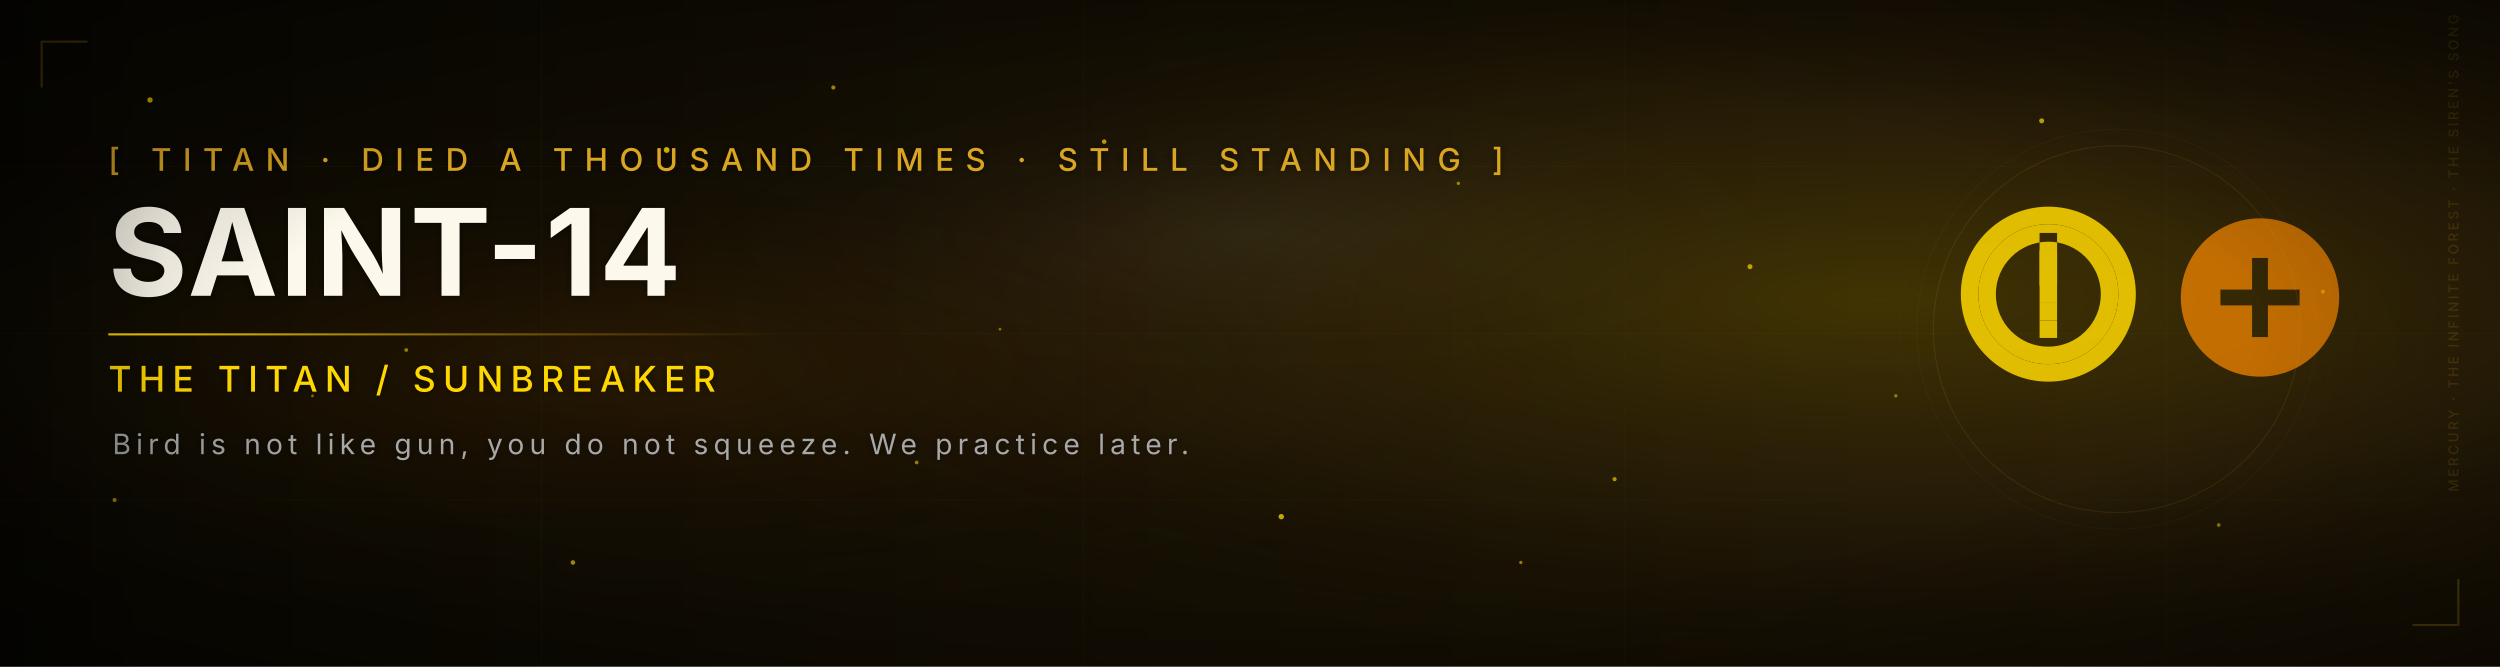
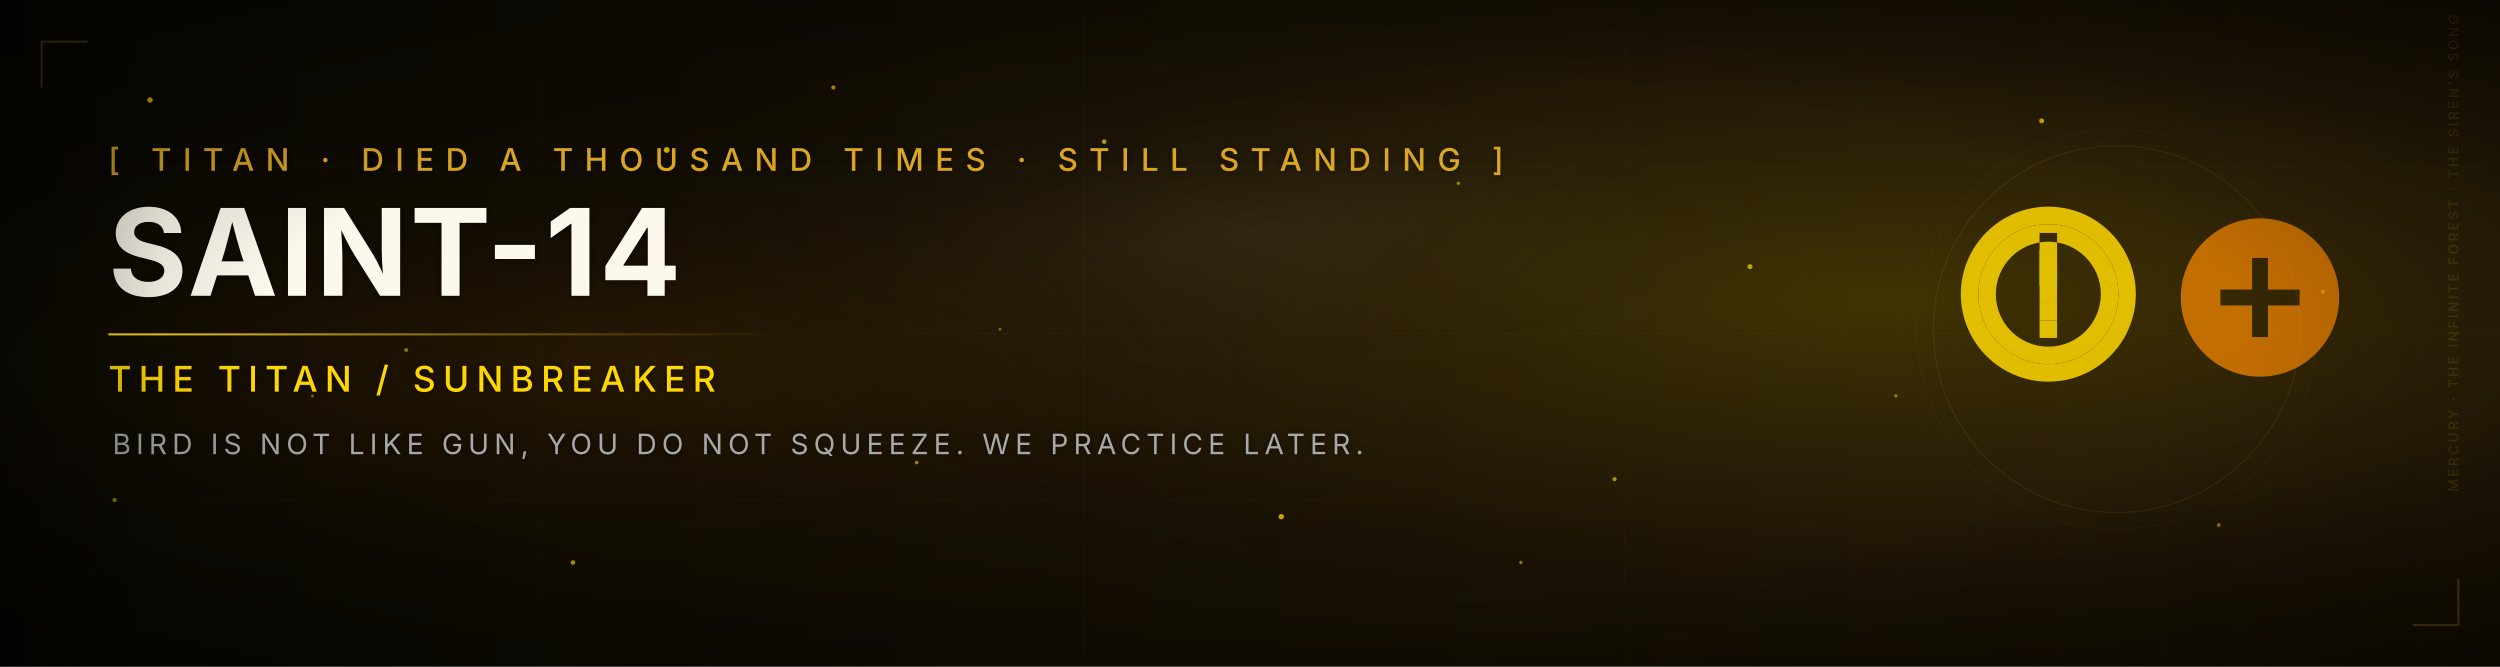
<svg xmlns="http://www.w3.org/2000/svg" viewBox="0 0 1200 320" width="1200" height="320" role="img" aria-label="Saint-14 - The Titan / Sunbreaker">
  <defs>
    <linearGradient id="space" x1="0" y1="0" x2="1" y2="0">
      <stop offset="0%" stop-color="#0a0802" />
      <stop offset="40%" stop-color="#120d03" />
      <stop offset="100%" stop-color="#1a1204" />
    </linearGradient>
    <radialGradient id="goldglow" cx="0.75" cy="0.45" r="0.58">
      <stop offset="0%" stop-color="#ffd700" stop-opacity="0.18" />
      <stop offset="50%" stop-color="#daa520" stop-opacity="0.08" />
      <stop offset="100%" stop-color="#000" stop-opacity="0" />
    </radialGradient>
    <radialGradient id="solarflare" cx="0.25" cy="0.55" r="0.42">
      <stop offset="0%" stop-color="#ff8c00" stop-opacity="0.1" />
      <stop offset="100%" stop-color="#000" stop-opacity="0" />
    </radialGradient>
    <radialGradient id="coreglow" cx="0.5" cy="0.35" r="0.25">
      <stop offset="0%" stop-color="#fff8e0" stop-opacity="0.05" />
      <stop offset="100%" stop-color="#000" stop-opacity="0" />
    </radialGradient>
    <filter id="textsoft" x="-30%" y="-30%" width="160%" height="160%">
      <feGaussianBlur stdDeviation="2" />
    </filter>
    <radialGradient id="vig" cx="0.5" cy="0.5" r="0.72">
      <stop offset="55%" stop-color="#000" stop-opacity="0" />
      <stop offset="100%" stop-color="#000" stop-opacity="0.55" />
    </radialGradient>
    <linearGradient id="accentbar" x1="0" y1="0" x2="1" y2="0">
      <stop offset="0%" stop-color="#ffd700" stop-opacity="1" />
      <stop offset="100%" stop-color="#daa520" stop-opacity="0" />
    </linearGradient>
    <linearGradient id="leftfade" x1="0" y1="0" x2="1" y2="0">
      <stop offset="0%" stop-color="#000" stop-opacity="0.22" />
      <stop offset="25%" stop-color="#000" stop-opacity="0" />
    </linearGradient>
  </defs>
  <rect width="1200" height="320" fill="url(#space)" />
  <rect width="1200" height="320" fill="url(#goldglow)" />
  <rect width="1200" height="320" fill="url(#solarflare)" />
  <rect width="1200" height="320" fill="url(#coreglow)" />
  <g fill="#ffd700">
    <circle cx="72" cy="48" r="1.3" opacity="0.8" />
    <circle cx="195" cy="168" r="0.9" opacity="0.55" />
    <circle cx="320" cy="72" r="1.4" opacity="0.85" />
    <circle cx="440" cy="222" r="0.9" opacity="0.55" />
    <circle cx="530" cy="68" r="1.1" opacity="0.7" />
    <circle cx="615" cy="248" r="1.3" opacity="0.75" />
    <circle cx="700" cy="88" r="0.8" opacity="0.55" />
    <circle cx="775" cy="230" r="1.0" opacity="0.65" />
    <circle cx="55" cy="240" r="1.0" opacity="0.6" />
    <circle cx="980" cy="58" r="1.2" opacity="0.75" />
    <circle cx="1065" cy="252" r="0.9" opacity="0.55" />
    <circle cx="275" cy="270" r="1.1" opacity="0.65" />
    <circle cx="480" cy="158" r="0.7" opacity="0.45" />
    <circle cx="840" cy="128" r="1.2" opacity="0.7" />
    <circle cx="150" cy="190" r="0.7" opacity="0.45" />
    <circle cx="730" cy="270" r="0.8" opacity="0.55" />
    <circle cx="400" cy="42" r="1.0" opacity="0.6" />
    <circle cx="910" cy="190" r="0.8" opacity="0.5" />
    <circle cx="118" cy="122" r="0.9" opacity="0.55" />
    <circle cx="1115" cy="140" r="1.0" opacity="0.65" />
  </g>
  <g stroke="#daa520" stroke-width="0.35" opacity="0.04">
    <line x1="0" y1="80" x2="1200" y2="80" />
    <line x1="0" y1="160" x2="1200" y2="160" />
    <line x1="0" y1="240" x2="1200" y2="240" />
    <line x1="260" y1="0" x2="260" y2="320" />
    <line x1="520" y1="0" x2="520" y2="320" />
    <line x1="780" y1="0" x2="780" y2="320" />
    <line x1="1040" y1="0" x2="1040" y2="320" />
  </g>
  <g transform="translate(1000,158) scale(4.2) translate(-16, -16)" opacity="0.85" fill="#ffd700">
    <path d="M12 2C6.48 2 2 6.48 2 12s4.48 10 10 10 10-4.48 10-10S17.52 2 12 2zm0 18c-4.41 0-8-3.59-8-8s3.59-8 8-8 8 3.59 8 8-3.59 8-8 8zm-1-13h2v6h-2zm0 8h2v2h-2z" />
    <path d="M12 4c-4.42 0-8 3.58-8 8s3.58 8 8 8 8-3.58 8-8-3.58-8-8-8zm0 14c-3.31 0-6-2.69-6-6s2.69-6 6-6 6 2.69 6 6-2.69 6-6 6zm-1-13h2v6h-2zm0 8h2v2h-2z" />
  </g>
  <g transform="translate(1100,158) scale(3.8) translate(-16, -16)" opacity="0.7" fill="#ff8c00">
    <path d="M12 2C6.48 2 2 6.48 2 12s4.48 10 10 10 10-4.48 10-10S17.52 2 12 2zm5 11h-4v4h-2v-4H7V11h4V7h2v4h4v2z" />
  </g>
  <g fill="none" stroke="#daa520">
    <circle cx="1016" cy="158" r="88" stroke-width="0.5" opacity="0.12" />
    <circle cx="1016" cy="158" r="96" stroke-width="0.3" opacity="0.07" />
    <circle cx="1016" cy="158" r="104" stroke-width="0.2" opacity="0.04" />
  </g>
  <g font-family="'Haas Grot Disp Trial', 'Haas Grot Text Trial', 'Inter', -apple-system, BlinkMacSystemFont, sans-serif" filter="url(#textsoft)" opacity="0.55">
    <text x="52" y="82" font-size="15" font-weight="500" fill="#050401" letter-spacing="5.5">[ TITAN · DIED A THOUSAND TIMES · STILL STANDING ]</text>
    <text x="52" y="142" font-size="58" font-weight="700" fill="#050401" letter-spacing="1">SAINT-14</text>
    <text x="52" y="188" font-size="17" font-weight="500" fill="#050401" letter-spacing="3.5">THE TITAN  /  SUNBREAKER</text>
-     <text x="54" y="218" font-size="13.5" font-weight="400" fill="#050401" letter-spacing="2.5">Bird is not like gun, you do not squeeze. We practice later.</text>
+     <text x="54" y="218" font-size="13.5" font-weight="400" fill="#050401" letter-spacing="2.5">BIRD IS NOT LIKE GUN, YOU DO NOT SQUEEZE. WE PRACTICE LATER.</text>
  </g>
  <g font-family="'Haas Grot Disp Trial', 'Haas Grot Text Trial', 'Inter', -apple-system, BlinkMacSystemFont, sans-serif">
    <text x="52" y="82" font-size="15" font-weight="500" fill="#daa520" letter-spacing="5.5">[ TITAN · DIED A THOUSAND TIMES · STILL STANDING ]</text>
    <text x="52" y="142" font-size="58" font-weight="700" fill="#fdf8ec" letter-spacing="1">SAINT-14</text>
    <text x="52" y="188" font-size="17" font-weight="500" fill="#ffd700" letter-spacing="3.5">THE TITAN  /  SUNBREAKER</text>
-     <text x="54" y="218" font-size="13.5" font-weight="400" fill="#a8a8a8" letter-spacing="2.5">Bird is not like gun, you do not squeeze. We practice later.</text>
+     <text x="54" y="218" font-size="13.5" font-weight="400" fill="#a8a8a8" letter-spacing="2.5">BIRD IS NOT LIKE GUN, YOU DO NOT SQUEEZE. WE PRACTICE LATER.</text>
  </g>
  <rect x="52" y="160" width="320" height="1" fill="url(#accentbar)" />
  <text transform="translate(1180, 236) rotate(-90)" font-family="'Haas Grot Disp Trial', 'Haas Grot Text Trial', 'Inter', sans-serif" font-size="6.5" font-weight="500" letter-spacing="1.2" fill="#daa520" opacity="0.18">MERCURY  ·  THE INFINITE FOREST  ·  THE SIREN'S SONG</text>
  <g fill="none" stroke="#daa520" stroke-width="1" opacity="0.35">
    <path d="M 20 42 L 20 20 L 42 20" />
    <path d="M 1180 278 L 1180 300 L 1158 300" />
  </g>
  <rect width="320" height="320" fill="url(#leftfade)" />
  <rect width="1200" height="320" fill="url(#vig)" pointer-events="none" />
</svg>
